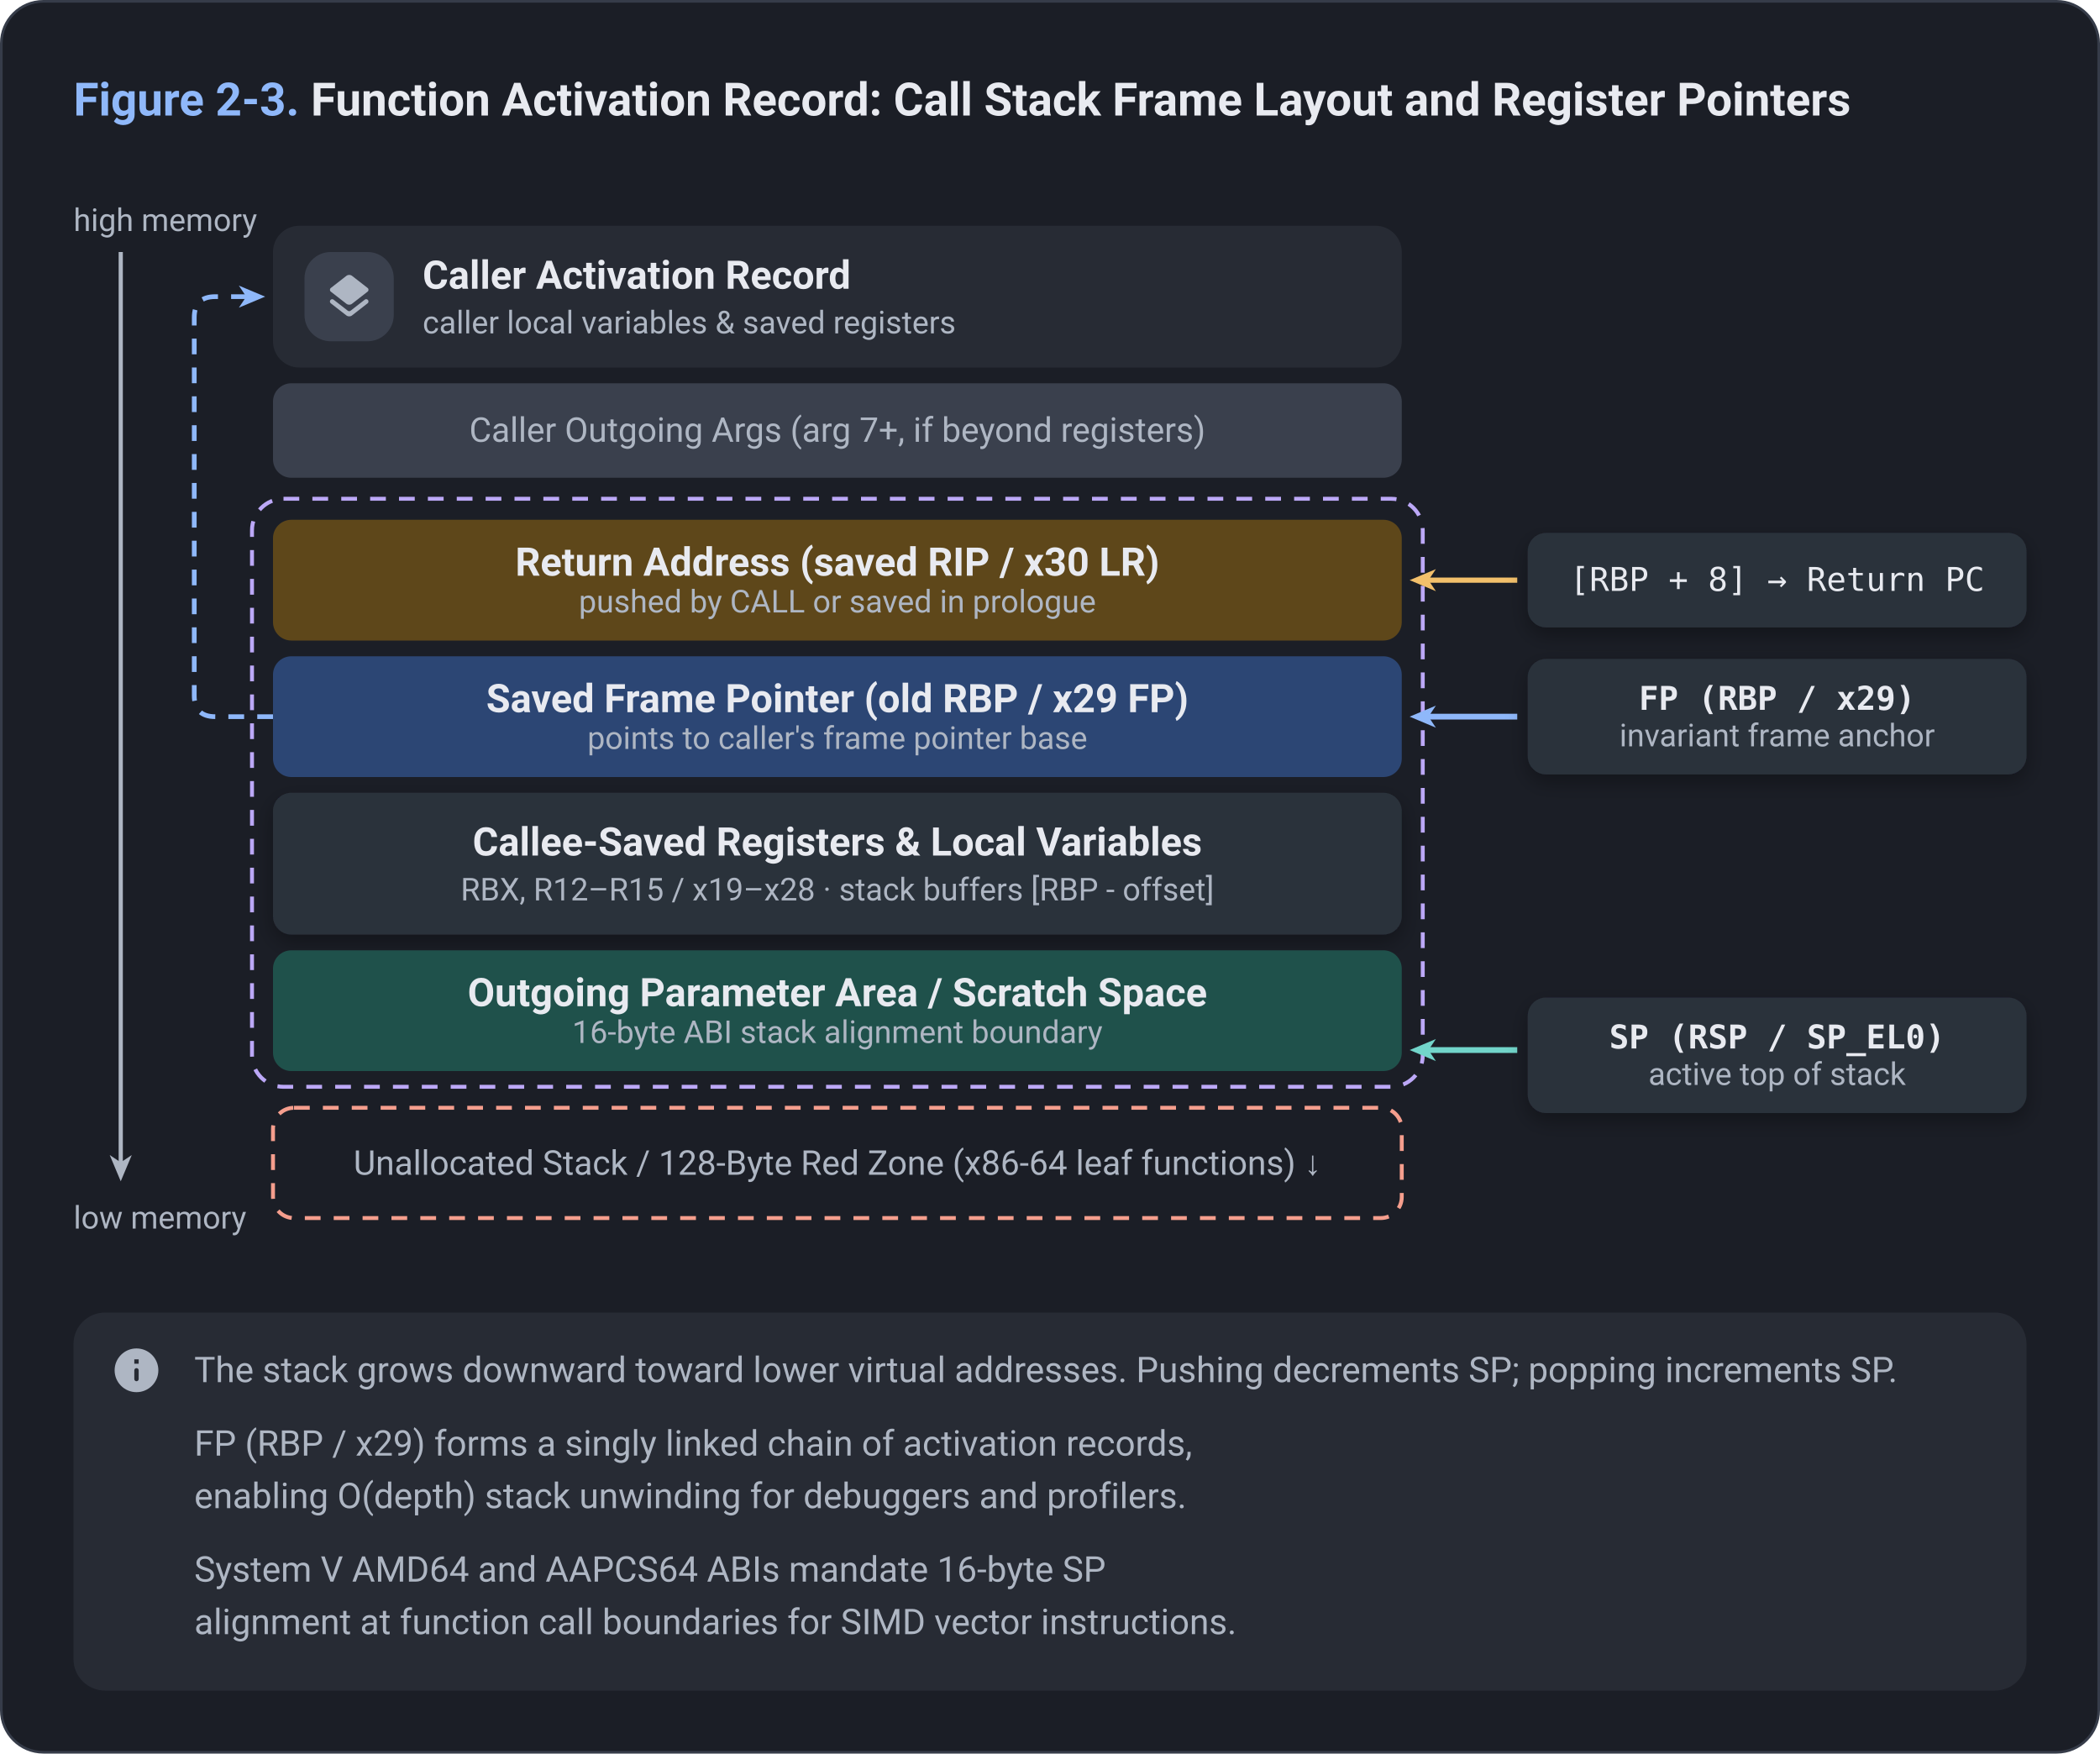
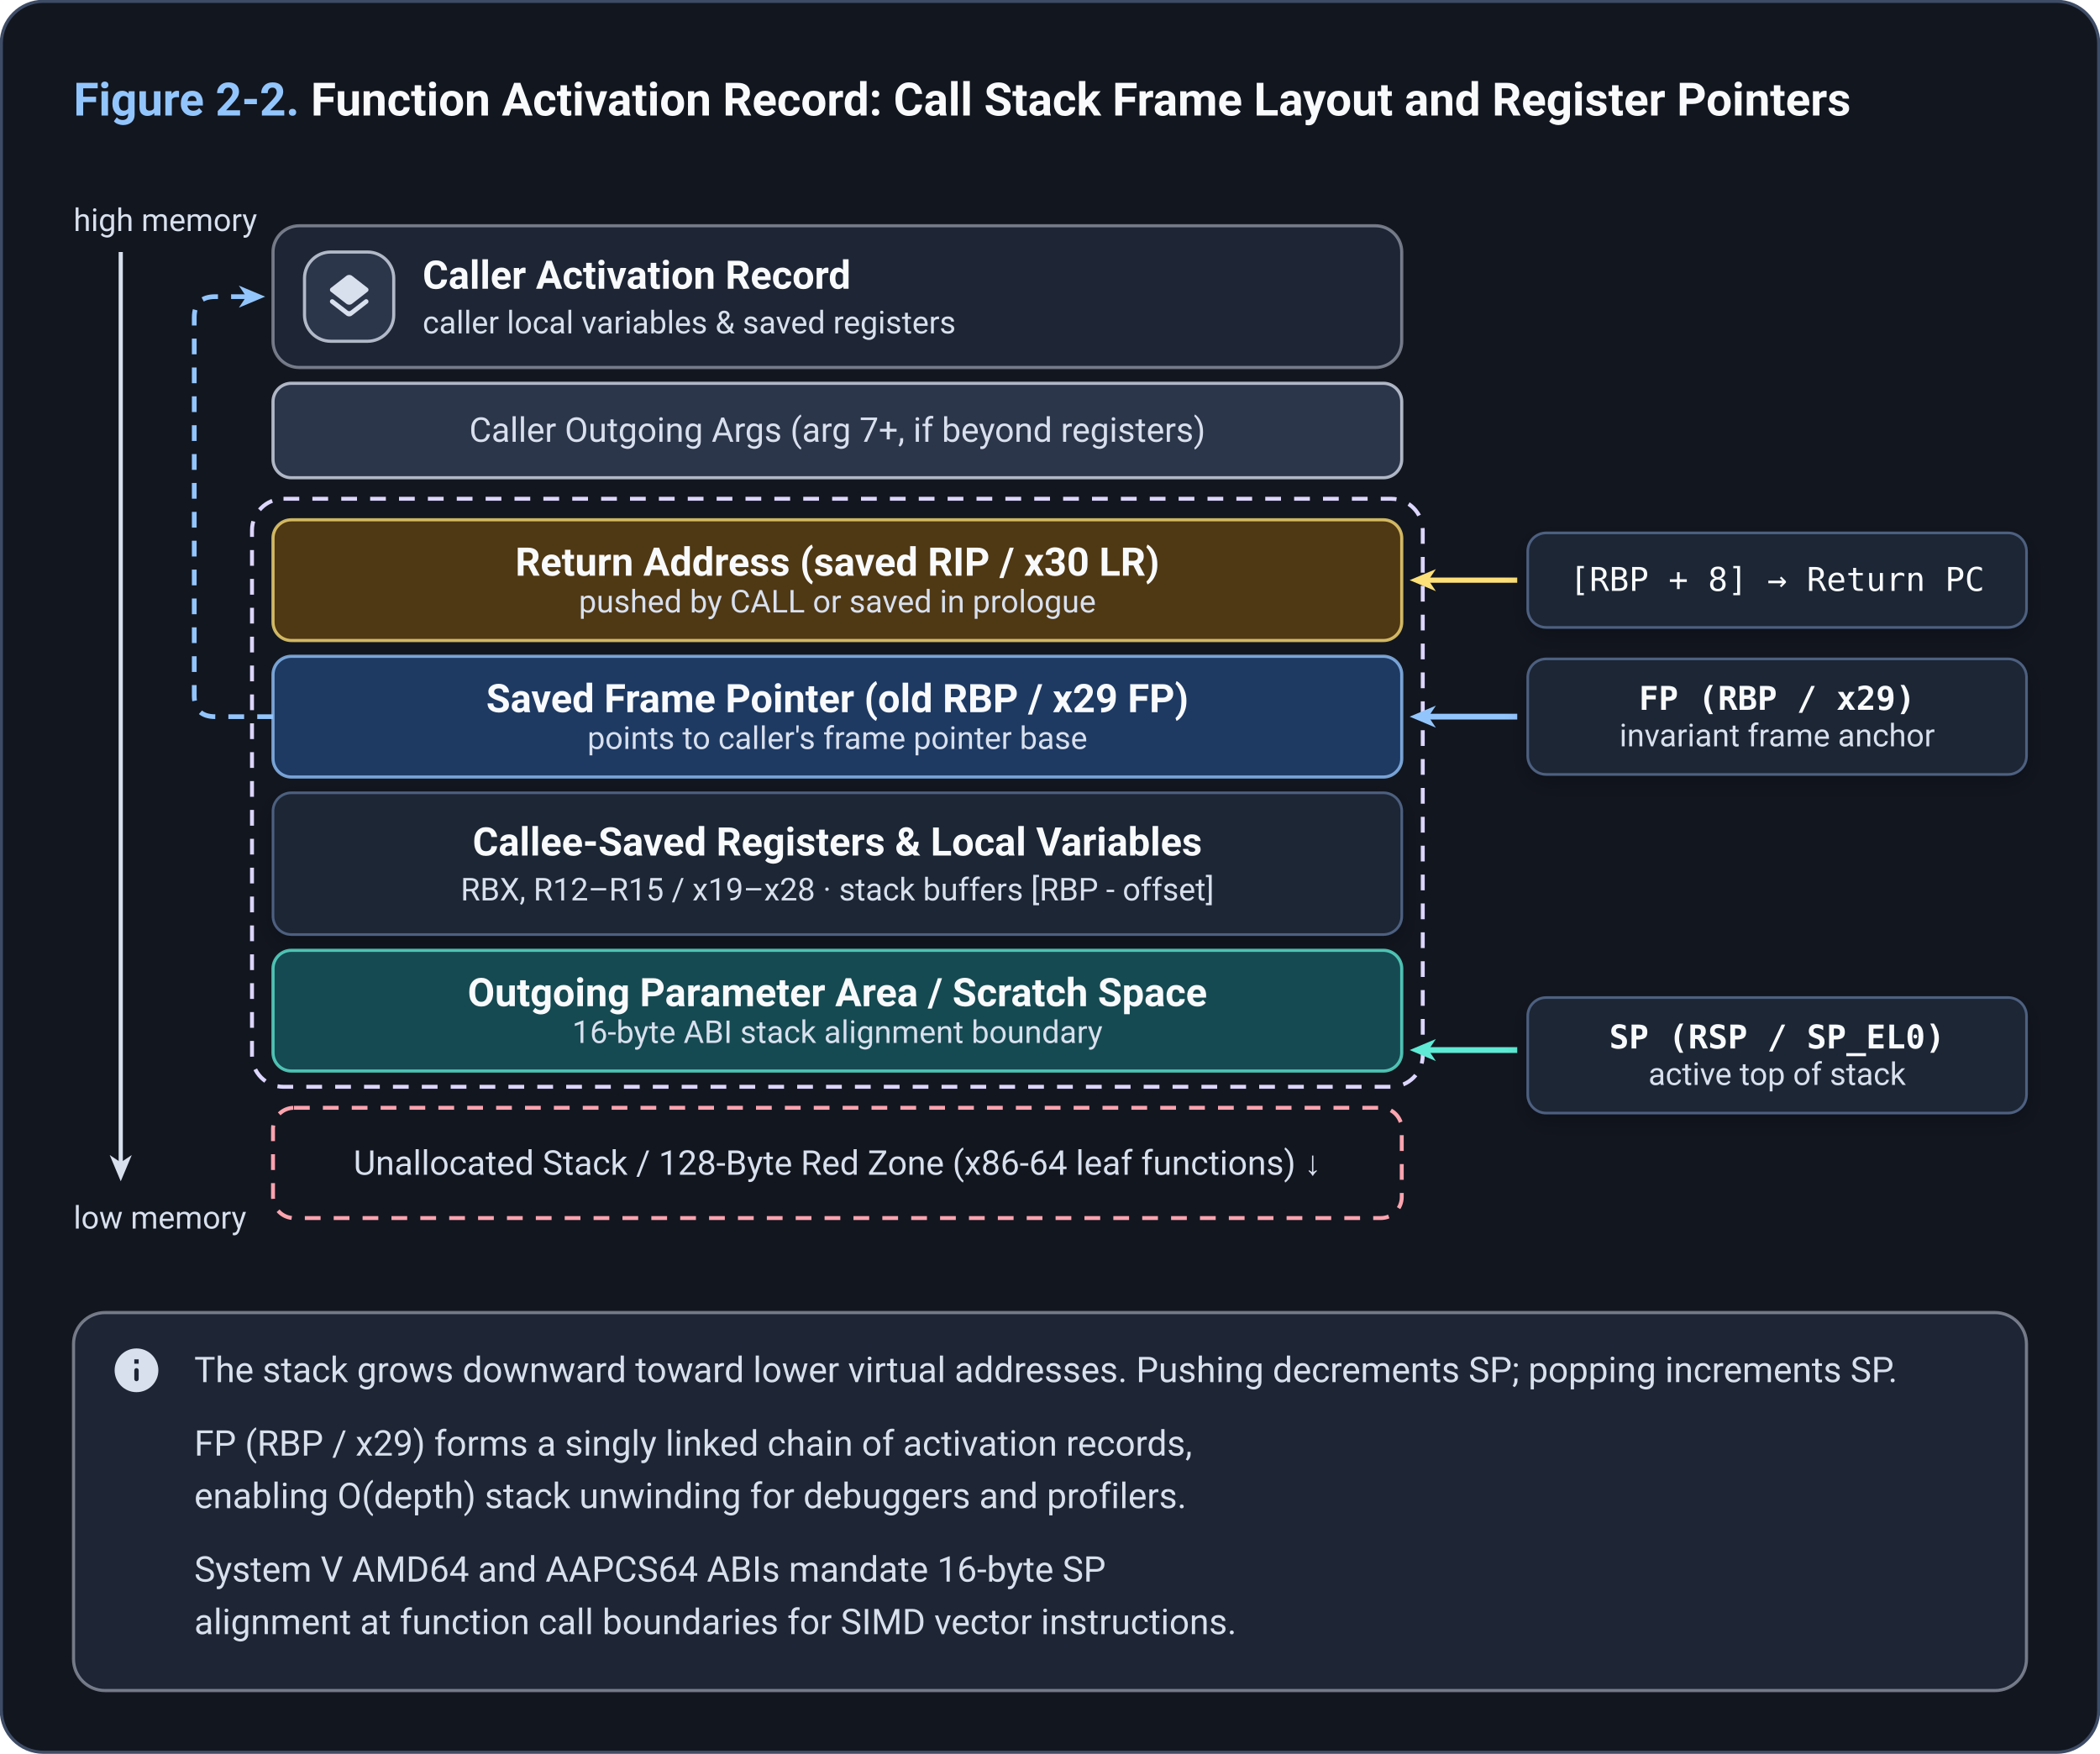
<svg xmlns="http://www.w3.org/2000/svg" viewBox="0 0 800 668" width="800" height="668">
  <style>
-     text { font-family: -apple-system, BlinkMacSystemFont, "Segoe UI", Roboto, "Helvetica Neue", Arial, sans-serif; fill: #E8EAF0; }
-     .paper { fill: #1B1E26; }
-     .frame { fill: #1B1E26; stroke: #363C49; stroke-width: 1; }
-     .card { fill: #2B303B; }
-     .hair { stroke: #363C49; stroke-width: 1.2; fill: none; }
-     .muted { fill: #AEB6C3; }
-     .ink { fill: #E8EAF0; }
+     text { font-family: -apple-system, BlinkMacSystemFont, "Segoe UI", Roboto, "Helvetica Neue", Arial, sans-serif; fill: #F8FAFC; }
+     .paper { fill: #12161F; }
+     .frame { fill: #12161F; stroke: #3E4C66; stroke-width: 1.2; }
+     .card { fill: #1E2636; stroke: #4E6080; stroke-width: 1; }
+     .hair { stroke: #3E4C66; stroke-width: 1.2; fill: none; }
+     .muted { fill: #D8E0EE; }
+     .ink { fill: #F8FAFC; }
    .title { font-size: 17.5px; font-weight: 650; }
    .head { font-size: 15.5px; font-weight: 650; }
    .name { font-size: 15px; font-weight: 650; }
    .body { font-size: 13.5px; }
    .sub { font-size: 13px; }
    .mono { font-size: 12.5px; font-family: "SF Mono", SFMono-Regular, ui-monospace, Menlo, Consolas, monospace; }
    .monob { font-size: 12.5px; font-weight: 650; font-family: "SF Mono", SFMono-Regular, ui-monospace, Menlo, Consolas, monospace; }
    .small { font-size: 12px; }
    .note { font-size: 13.5px; }
    .noteb { font-size: 13.5px; font-weight: 650; }
-     .sub, .small, .note { fill: #AEB6C3; }
-     .c-blue { fill: #1E2D47; }
-     .m-blue { fill: #2C4674; }
-     .a-blue { fill: #8FB8FA; }
-     .t-blue { fill: #8FB8FA; }
-     .w-blue { stroke: #8FB8FA; fill: none; stroke-linecap: butt; stroke-linejoin: round; }
-     .o-blue { stroke: #8FB8FA; fill: none; stroke-width: 1.5; }
-     .h-blue { stroke: #8FB8FA; stroke-width: 1.4; }
-     .c-green { fill: #1B3426; }
-     .m-green { fill: #28553B; }
-     .a-green { fill: #82D69C; }
-     .t-green { fill: #82D69C; }
-     .w-green { stroke: #82D69C; fill: none; stroke-linecap: butt; stroke-linejoin: round; }
-     .o-green { stroke: #82D69C; fill: none; stroke-width: 1.5; }
-     .h-green { stroke: #82D69C; stroke-width: 1.4; }
-     .c-amber { fill: #3A2D14; }
-     .m-amber { fill: #5E471A; }
-     .a-amber { fill: #F3C06B; }
-     .t-amber { fill: #F3C06B; }
-     .w-amber { stroke: #F3C06B; fill: none; stroke-linecap: butt; stroke-linejoin: round; }
-     .o-amber { stroke: #F3C06B; fill: none; stroke-width: 1.5; }
-     .h-amber { stroke: #F3C06B; stroke-width: 1.4; }
-     .c-red { fill: #41221D; }
-     .m-red { fill: #69322B; }
-     .a-red { fill: #F59E8D; }
-     .t-red { fill: #F59E8D; }
-     .w-red { stroke: #F59E8D; fill: none; stroke-linecap: butt; stroke-linejoin: round; }
-     .o-red { stroke: #F59E8D; fill: none; stroke-width: 1.5; }
-     .h-red { stroke: #F59E8D; stroke-width: 1.4; }
-     .c-purple { fill: #2C2549; }
-     .m-purple { fill: #453978; }
-     .a-purple { fill: #BCA8F7; }
-     .t-purple { fill: #BCA8F7; }
-     .w-purple { stroke: #BCA8F7; fill: none; stroke-linecap: butt; stroke-linejoin: round; }
-     .o-purple { stroke: #BCA8F7; fill: none; stroke-width: 1.5; }
-     .h-purple { stroke: #BCA8F7; stroke-width: 1.4; }
-     .c-teal { fill: #15332F; }
-     .m-teal { fill: #1F514B; }
-     .a-teal { fill: #72D5CA; }
-     .t-teal { fill: #72D5CA; }
-     .w-teal { stroke: #72D5CA; fill: none; stroke-linecap: butt; stroke-linejoin: round; }
-     .o-teal { stroke: #72D5CA; fill: none; stroke-width: 1.5; }
-     .h-teal { stroke: #72D5CA; stroke-width: 1.4; }
-     .c-gray { fill: #272B34; }
-     .m-gray { fill: #3A404D; }
-     .a-gray { fill: #AEB6C3; }
-     .t-gray { fill: #AEB6C3; }
-     .w-gray { stroke: #AEB6C3; fill: none; stroke-linecap: butt; stroke-linejoin: round; }
-     .o-gray { stroke: #AEB6C3; fill: none; stroke-width: 1.5; }
-     .h-gray { stroke: #AEB6C3; stroke-width: 1.4; }
-     .c-wire { fill: #272B34; }
-     .m-wire { fill: #3A404D; }
-     .a-wire { fill: #A2ABB9; }
-     .t-wire { fill: #A2ABB9; }
-     .w-wire { stroke: #A2ABB9; fill: none; stroke-linecap: butt; stroke-linejoin: round; }
-     .o-wire { stroke: #A2ABB9; fill: none; stroke-width: 1.5; }
-     .h-wire { stroke: #A2ABB9; stroke-width: 1.4; }
+     .sub, .small, .note { fill: #D8E0EE; }
+     .c-blue { fill: #182B49; stroke: #93C5FD; stroke-opacity: 0.48; stroke-width: 1.2; }
+     .m-blue { fill: #1E3A63; stroke: #93C5FD; stroke-opacity: 0.78; stroke-width: 1.2; }
+     .a-blue { fill: #93C5FD; }
+     .t-blue { fill: #93C5FD; }
+     .w-blue { stroke: #93C5FD; fill: none; stroke-linecap: butt; stroke-linejoin: round; }
+     .o-blue { stroke: #93C5FD; fill: none; stroke-width: 1.5; }
+     .h-blue { stroke: #93C5FD; stroke-width: 1.4; }
+     .c-green { fill: #133328; stroke: #86EFAC; stroke-opacity: 0.48; stroke-width: 1.2; }
+     .m-green { fill: #184D3B; stroke: #86EFAC; stroke-opacity: 0.78; stroke-width: 1.2; }
+     .a-green { fill: #86EFAC; }
+     .t-green { fill: #86EFAC; }
+     .w-green { stroke: #86EFAC; fill: none; stroke-linecap: butt; stroke-linejoin: round; }
+     .o-green { stroke: #86EFAC; fill: none; stroke-width: 1.5; }
+     .h-green { stroke: #86EFAC; stroke-width: 1.4; }
+     .c-amber { fill: #34250F; stroke: #FDE078; stroke-opacity: 0.48; stroke-width: 1.2; }
+     .m-amber { fill: #4F3814; stroke: #FDE078; stroke-opacity: 0.78; stroke-width: 1.2; }
+     .a-amber { fill: #FDE078; }
+     .t-amber { fill: #FDE078; }
+     .w-amber { stroke: #FDE078; fill: none; stroke-linecap: butt; stroke-linejoin: round; }
+     .o-amber { stroke: #FDE078; fill: none; stroke-width: 1.5; }
+     .h-amber { stroke: #FDE078; stroke-width: 1.4; }
+     .c-red { fill: #3A1B23; stroke: #FDA4AF; stroke-opacity: 0.48; stroke-width: 1.2; }
+     .m-red { fill: #582430; stroke: #FDA4AF; stroke-opacity: 0.78; stroke-width: 1.2; }
+     .a-red { fill: #FDA4AF; }
+     .t-red { fill: #FDA4AF; }
+     .w-red { stroke: #FDA4AF; fill: none; stroke-linecap: butt; stroke-linejoin: round; }
+     .o-red { stroke: #FDA4AF; fill: none; stroke-width: 1.5; }
+     .h-red { stroke: #FDA4AF; stroke-width: 1.4; }
+     .c-purple { fill: #261E47; stroke: #DDD6FE; stroke-opacity: 0.48; stroke-width: 1.2; }
+     .m-purple { fill: #382B6B; stroke: #DDD6FE; stroke-opacity: 0.78; stroke-width: 1.2; }
+     .a-purple { fill: #DDD6FE; }
+     .t-purple { fill: #DDD6FE; }
+     .w-purple { stroke: #DDD6FE; fill: none; stroke-linecap: butt; stroke-linejoin: round; }
+     .o-purple { stroke: #DDD6FE; fill: none; stroke-width: 1.5; }
+     .h-purple { stroke: #DDD6FE; stroke-width: 1.4; }
+     .c-teal { fill: #113136; stroke: #5EEAD4; stroke-opacity: 0.48; stroke-width: 1.2; }
+     .m-teal { fill: #164A52; stroke: #5EEAD4; stroke-opacity: 0.78; stroke-width: 1.2; }
+     .a-teal { fill: #5EEAD4; }
+     .t-teal { fill: #5EEAD4; }
+     .w-teal { stroke: #5EEAD4; fill: none; stroke-linecap: butt; stroke-linejoin: round; }
+     .o-teal { stroke: #5EEAD4; fill: none; stroke-width: 1.5; }
+     .h-teal { stroke: #5EEAD4; stroke-width: 1.4; }
+     .c-gray { fill: #1E2534; stroke: #D8E0EE; stroke-opacity: 0.48; stroke-width: 1.2; }
+     .m-gray { fill: #2C364A; stroke: #D8E0EE; stroke-opacity: 0.78; stroke-width: 1.2; }
+     .a-gray { fill: #D8E0EE; }
+     .t-gray { fill: #D8E0EE; }
+     .w-gray { stroke: #D8E0EE; fill: none; stroke-linecap: butt; stroke-linejoin: round; }
+     .o-gray { stroke: #D8E0EE; fill: none; stroke-width: 1.5; }
+     .h-gray { stroke: #D8E0EE; stroke-width: 1.4; }
+     .c-wire { fill: #1E2534; }
+     .m-wire { fill: #2C364A; }
+     .a-wire { fill: #CBD5E1; }
+     .t-wire { fill: #CBD5E1; }
+     .w-wire { stroke: #CBD5E1; fill: none; stroke-linecap: butt; stroke-linejoin: round; }
+     .o-wire { stroke: #CBD5E1; fill: none; stroke-width: 1.5; }
+     .h-wire { stroke: #CBD5E1; stroke-width: 1.4; }
  </style>
  <defs>
    <filter id="lift" x="-10%" y="-15%" width="120%" height="140%">
-       <feDropShadow dx="0" dy="1" stdDeviation="1.2" flood-color="#000000" flood-opacity="0.45" />
-       <feDropShadow dx="0" dy="3" stdDeviation="4" flood-color="#000000" flood-opacity="0.32" />
+       <feDropShadow dx="0" dy="1" stdDeviation="1.2" flood-color="#000000" flood-opacity="0.35" />
+       <feDropShadow dx="0" dy="3" stdDeviation="4" flood-color="#000000" flood-opacity="0.24" />
    </filter>
  </defs>
  <rect x="0.5" y="0.5" width="799" height="667" rx="16" class="frame" />
  <text x="28" y="44" class="title">
-     <tspan class="t-blue">Figure 2-3.</tspan> Function Activation Record: Call Stack Frame Layout and Register Pointers</text>
+     <tspan class="t-blue">Figure 2-2.</tspan> Function Activation Record: Call Stack Frame Layout and Register Pointers</text>
  <g transform="translate(0 74)">
    <text x="28.0" y="14.0" class="small">high memory</text>
    <polygon points="46.0,376.0 41.8,366.0 46.0,368.8 50.2,366.0" class="a-gray" />
    <path d="M46.0,22.0 L46.0,369.0" class="w-gray" stroke-width="1.6" />
    <text x="28.0" y="394.0" class="small">low memory</text>
    <rect x="104.0" y="12.0" width="430.0" height="54.0" rx="10" class="c-gray" />
    <rect x="116.0" y="22.0" width="34.0" height="34.0" rx="10" class="m-gray" />
    <g transform="translate(122.5 28.5) scale(0.878)" class="a-gray">
      <path d="M12.6 18.06c-.36.28-.87.28-1.23 0l-6.15-4.78a.991.991 0 0 0-1.22 0 .997.997 0 0 0 0 1.57l6.76 5.26c.72.56 1.73.56 2.46 0l6.76-5.26c.51-.4.51-1.17 0-1.57l-.01-.01a.991.991 0 0 0-1.22 0l-6.15 4.79zm.63-3.02 6.76-5.26c.51-.4.51-1.18 0-1.58l-6.76-5.26c-.72-.56-1.73-.56-2.46 0L4.01 8.21c-.51.4-.51 1.18 0 1.58l6.76 5.26c.72.56 1.74.56 2.46-.01z" />
    </g>
    <text x="161.0" y="36.0" class="name" data-fit="161.0,526.0">Caller Activation Record</text>
    <text x="161.0" y="53.0" class="small" data-fit="161.0,526.0">caller local variables &amp; saved registers</text>
    <rect x="104.0" y="72.0" width="430.0" height="36.0" rx="7" class="m-gray" />
    <text x="319.0" y="94.3" class="sub" text-anchor="middle" data-fit="109.0,529.0">Caller Outgoing Args (arg 7+, if beyond registers)</text>
    <rect x="96.0" y="116.0" width="446.0" height="224.0" rx="12" class="o-purple" stroke-dasharray="6 5" />
    <rect x="104.0" y="124.0" width="430.0" height="46.0" rx="7" class="m-amber" />
    <text x="319.0" y="145.3" class="name" text-anchor="middle" data-fit="109.0,529.0">Return Address (saved RIP / x30 LR)</text>
    <text x="319.0" y="159.3" class="small" text-anchor="middle" data-fit="109.0,529.0">pushed by CALL or saved in prologue</text>
    <rect x="104.0" y="176.0" width="430.0" height="46.0" rx="7" class="m-blue" />
    <text x="319.0" y="197.3" class="name" text-anchor="middle" data-fit="109.0,529.0">Saved Frame Pointer (old RBP / x29 FP)</text>
    <text x="319.0" y="211.3" class="small" text-anchor="middle" data-fit="109.0,529.0">points to caller's frame pointer base</text>
    <rect x="104.0" y="228.0" width="430.0" height="54.0" rx="7" class="card" filter="url(#lift)" />
    <text x="319.0" y="251.9" class="name" text-anchor="middle" data-fit="109.0,529.0">Callee-Saved Registers &amp; Local Variables</text>
    <text x="319.0" y="269.0" class="small" text-anchor="middle" data-fit="109.0,529.0">RBX, R12–R15 / x19–x28 · stack buffers [RBP - offset]</text>
    <rect x="104.0" y="288.0" width="430.0" height="46.0" rx="7" class="m-teal" />
    <text x="319.0" y="309.3" class="name" text-anchor="middle" data-fit="109.0,529.0">Outgoing Parameter Area / Scratch Space</text>
    <text x="319.0" y="323.3" class="small" text-anchor="middle" data-fit="109.0,529.0">16-byte ABI stack alignment boundary</text>
    <rect x="104.0" y="348.0" width="430.0" height="42.0" rx="8" class="o-red" stroke-dasharray="6 5" />
    <text x="319.0" y="373.5" class="sub" text-anchor="middle">Unallocated Stack / 128-Byte Red Zone (x86-64 leaf functions) ↓</text>
    <polygon points="537.0,147.0 547.0,142.8 544.2,147.0 547.0,151.2" class="a-amber" />
    <path d="M578.0,147.0 L544.0,147.0" class="w-amber" stroke-width="2.0" />
    <rect x="582.0" y="129.0" width="190.0" height="36.0" rx="7" class="card" filter="url(#lift)" />
    <text x="677.0" y="151.1" class="mono" text-anchor="middle" data-fit="587.0,767.0">[RBP + 8] → Return PC</text>
    <polygon points="537.0,199.0 547.0,194.8 544.2,199.0 547.0,203.2" class="a-blue" />
    <path d="M578.0,199.0 L544.0,199.0" class="w-blue" stroke-width="2.2" />
    <rect x="582.0" y="177.0" width="190.0" height="44.0" rx="7" class="card" filter="url(#lift)" />
    <text x="677.0" y="196.4" class="monob" text-anchor="middle" data-fit="587.0,767.0">FP (RBP / x29)</text>
    <text x="677.0" y="210.3" class="small" text-anchor="middle" data-fit="587.0,767.0">invariant frame anchor</text>
    <polygon points="537.0,326.0 547.0,321.8 544.2,326.0 547.0,330.2" class="a-teal" />
    <path d="M578.0,326.0 L544.0,326.0" class="w-teal" stroke-width="2.2" />
    <rect x="582.0" y="306.0" width="190.0" height="44.0" rx="7" class="card" filter="url(#lift)" />
    <text x="677.0" y="325.4" class="monob" text-anchor="middle" data-fit="587.0,767.0">SP (RSP / SP_EL0)</text>
    <text x="677.0" y="339.3" class="small" text-anchor="middle" data-fit="587.0,767.0">active top of stack</text>
    <polygon points="101.0,39.0 91.0,43.2 93.8,39.0 91.0,34.8" class="a-blue" />
    <path d="M104.0,199.0 L82.0,199.0 Q74.0,199.0 74.0,191.0 L74.0,47.0 Q74.0,39.0 82.0,39.0 L94.0,39.0" class="w-blue" stroke-width="1.8" stroke-dasharray="6 5" />
  </g>
  <rect x="28" y="500" width="744" height="144" rx="12" class="c-gray" />
  <g transform="translate(42 512) scale(0.833)" class="a-gray">
    <path d="M12 2C6.48 2 2 6.48 2 12s4.48 10 10 10 10-4.48 10-10S17.52 2 12 2zm0 15c-.55 0-1-.45-1-1v-4c0-.55.45-1 1-1s1 .45 1 1v4c0 .55-.45 1-1 1zm1-8h-2V7h2v2z" />
  </g>
  <text x="74" y="526.5" class="note" data-fit="74,760">The stack grows downward toward lower virtual addresses. Pushing decrements SP; popping increments SP.</text>
  <text x="74" y="554.5" class="note" data-fit="74,760">FP (RBP / x29) forms a singly linked chain of activation records,</text>
  <text x="74" y="574.5" class="note" data-fit="74,760">enabling O(depth) stack unwinding for debuggers and profilers.</text>
  <text x="74" y="602.5" class="note" data-fit="74,760">System V AMD64 and AAPCS64 ABIs mandate 16-byte SP</text>
  <text x="74" y="622.5" class="note" data-fit="74,760">alignment at function call boundaries for SIMD vector instructions.</text>
</svg>
